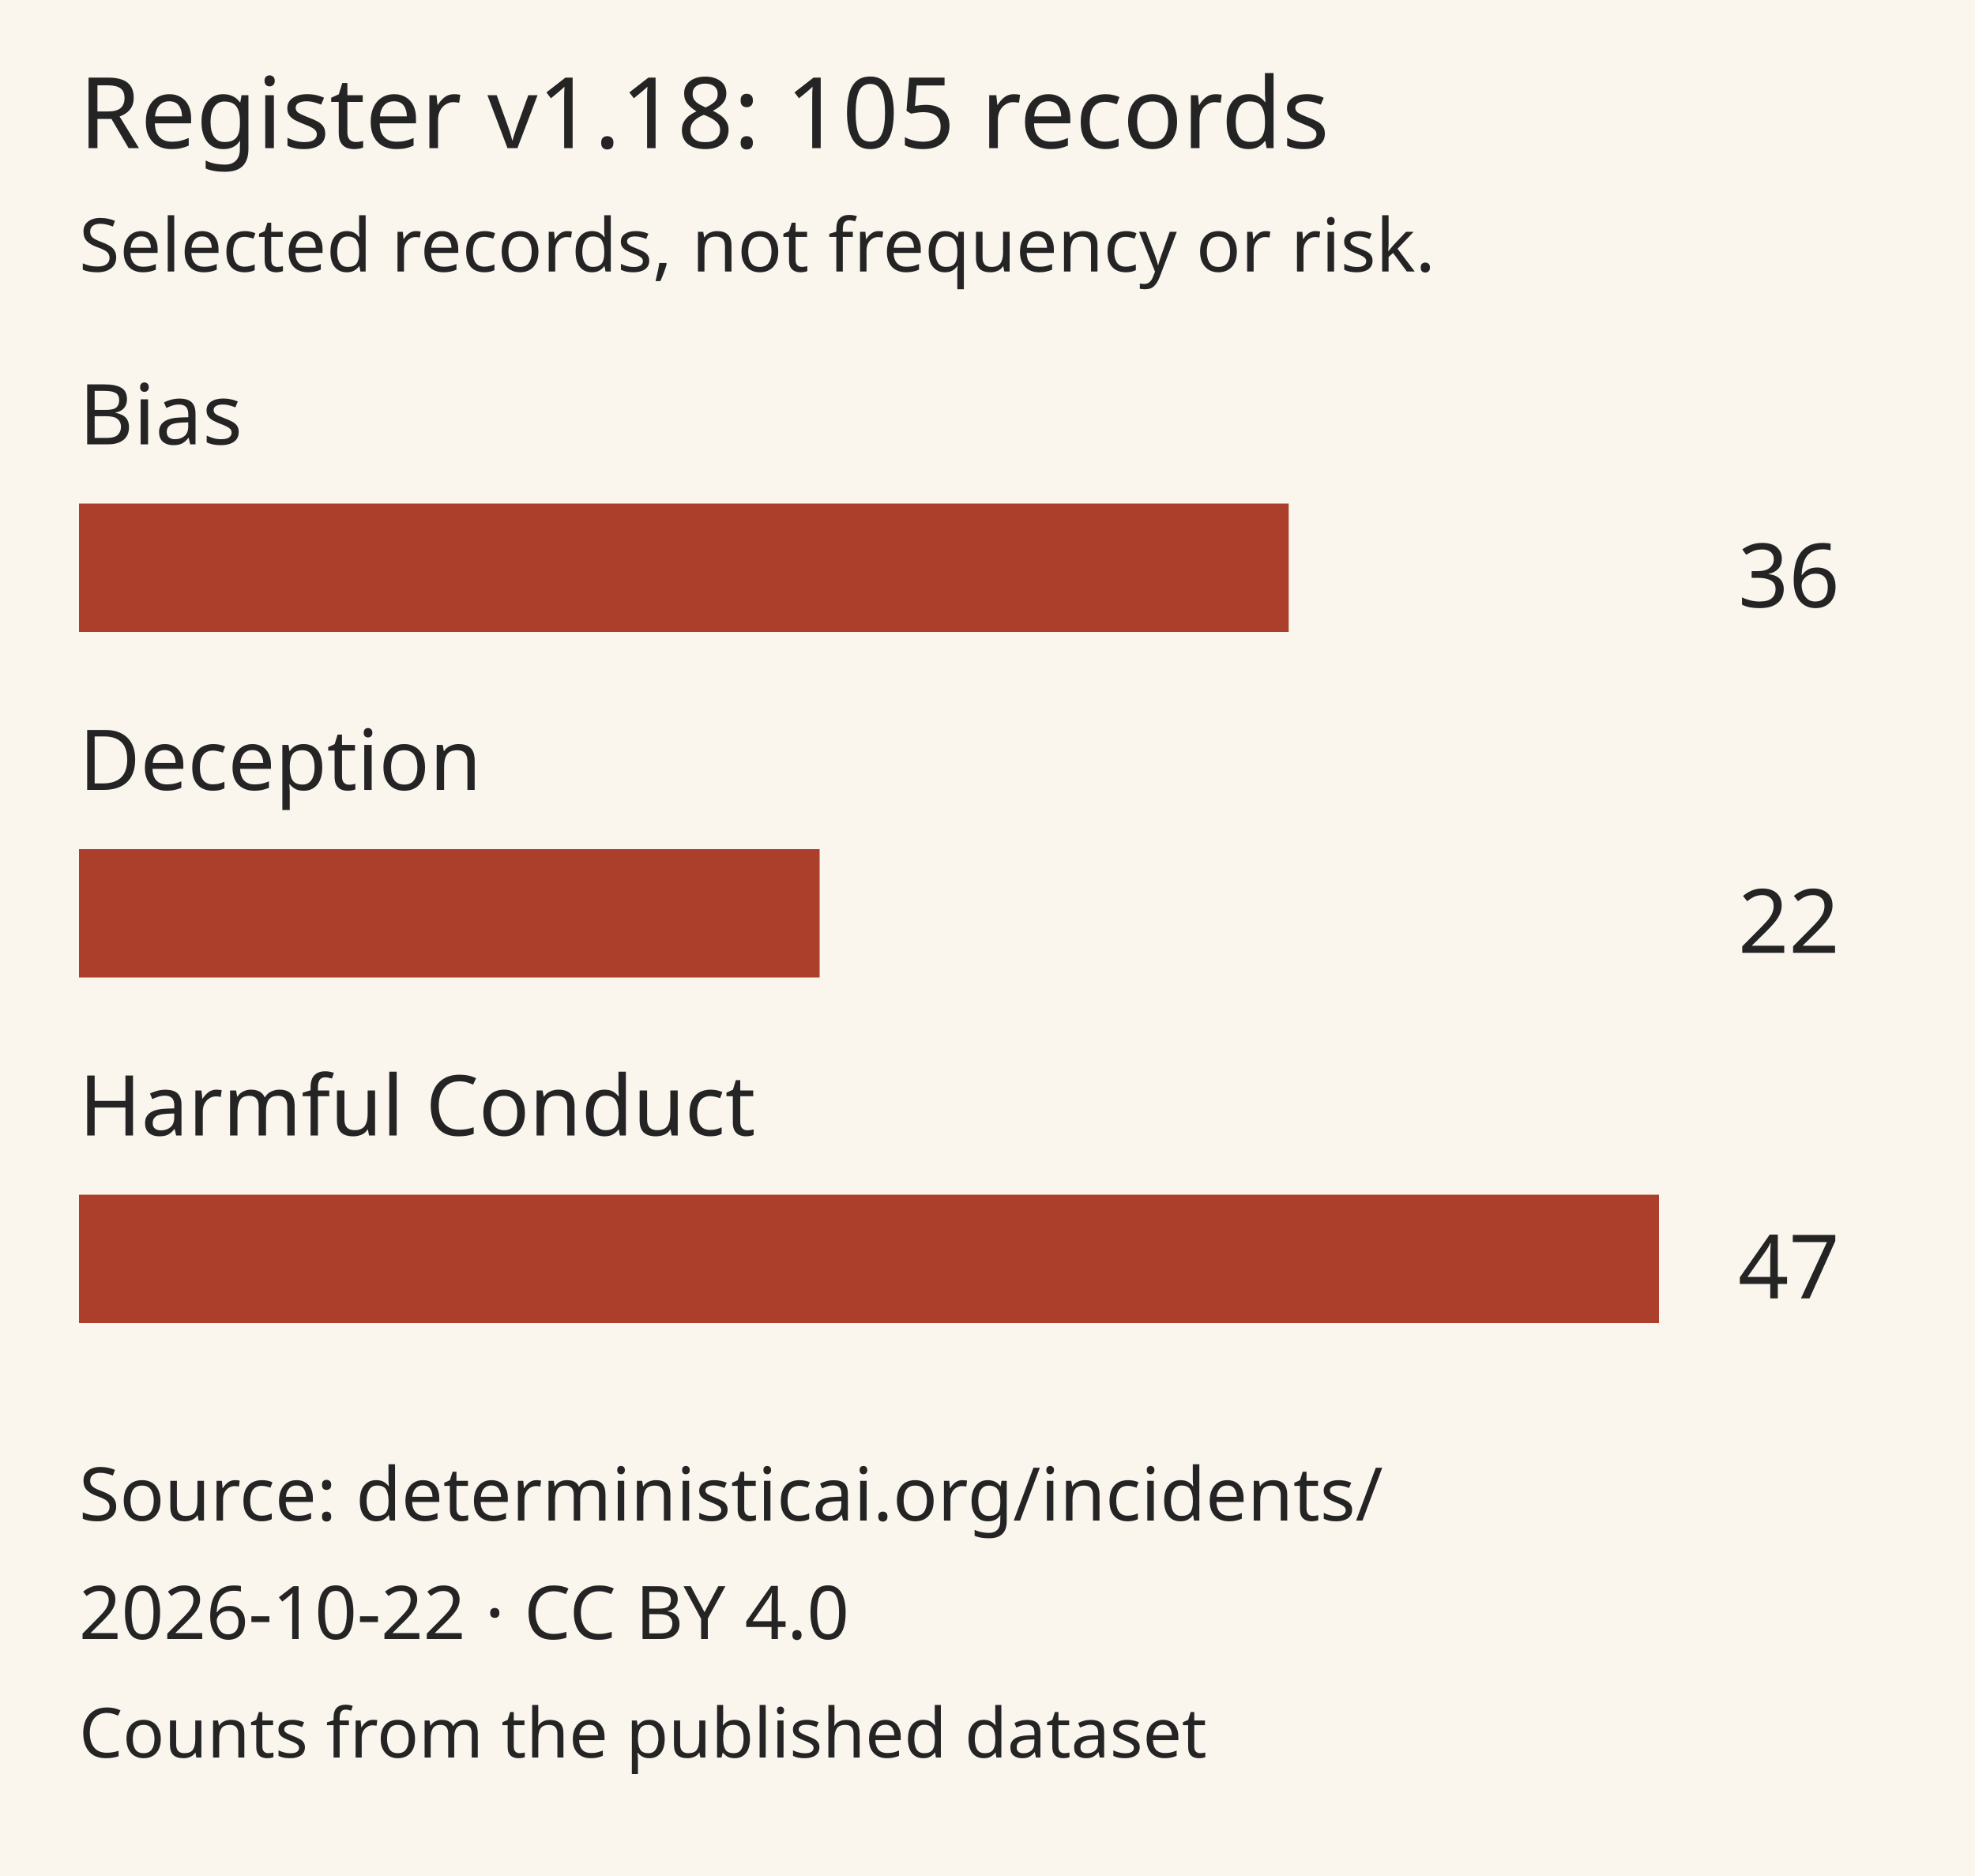
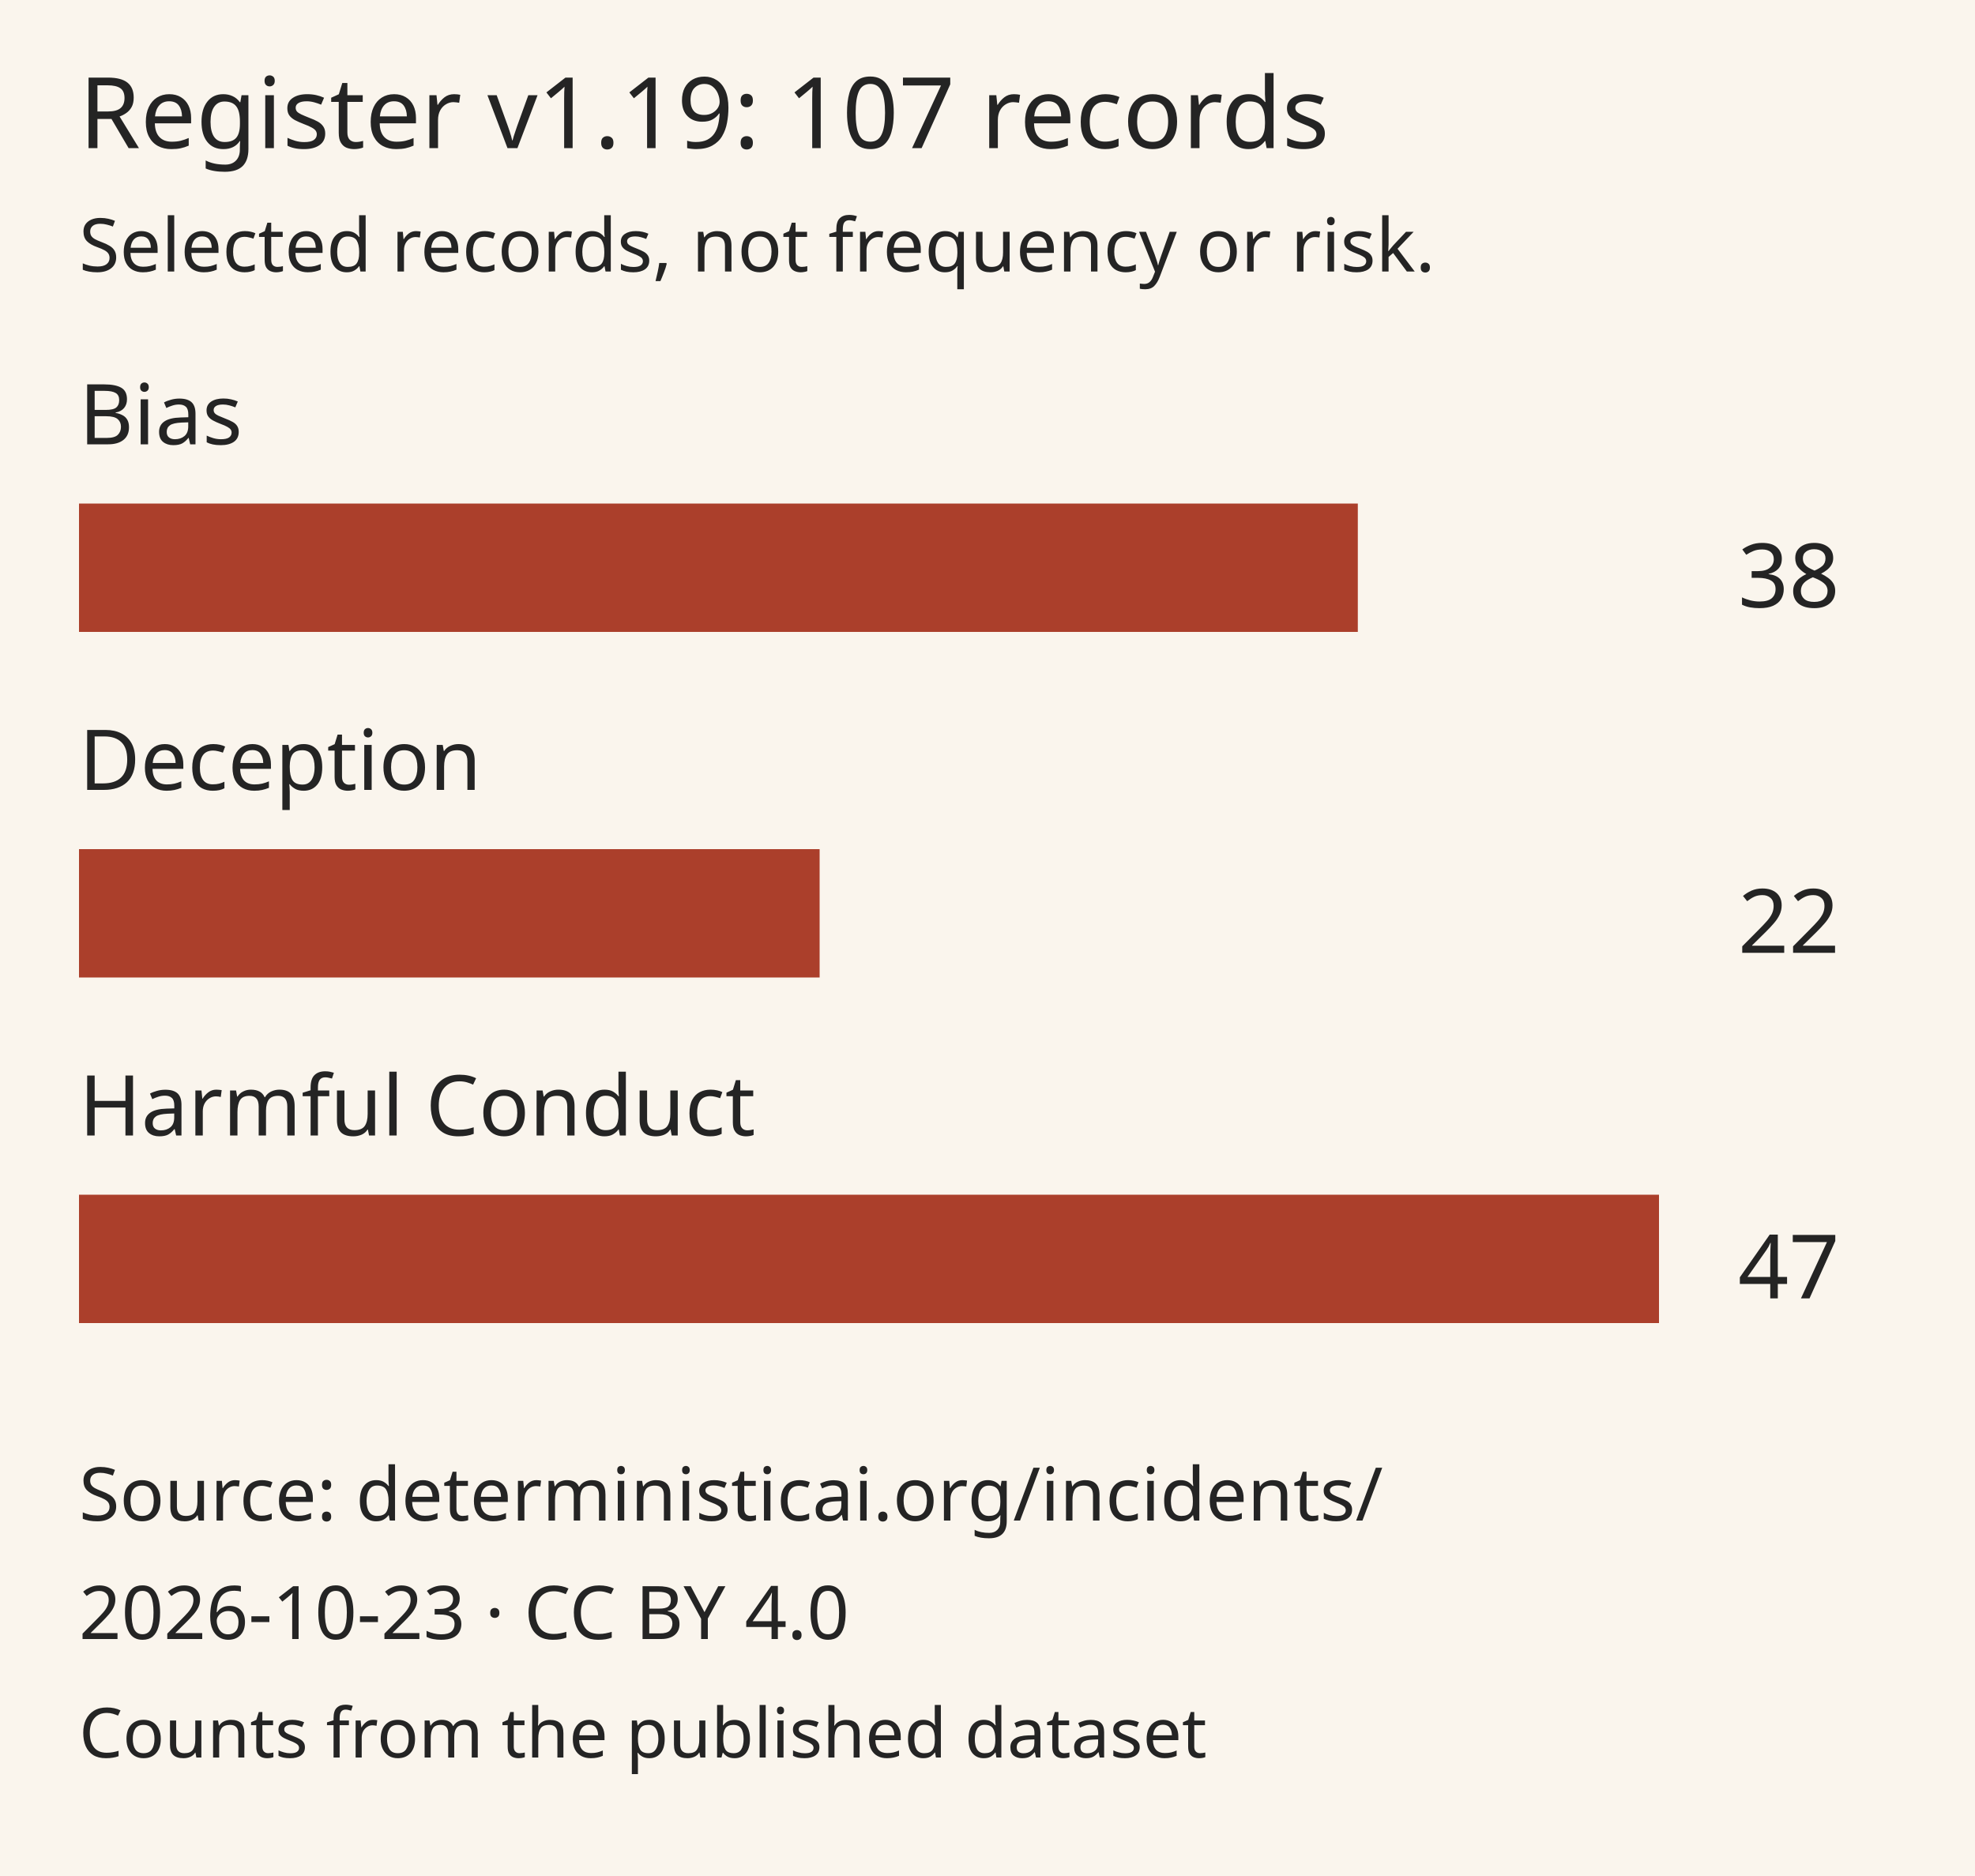
<svg xmlns="http://www.w3.org/2000/svg" viewBox="0 0 400 380">
  <rect width="400" height="380" fill="#faf5ed" />
  <g font-family="sans-serif" fill="#242424">
-     <text x="16" y="30" font-size="20">Register v1.18: 105 records</text>
+     <text x="16" y="30" font-size="20">Register v1.19: 107 records</text>
    <text x="16" y="55" font-size="15">Selected records, not frequency or risk.</text>
    <text x="16" y="90" font-size="17">Bias</text>
-     <rect x="16" y="102" width="245" height="26" fill="#ab3f2b" />
-     <text x="352" y="123" font-size="18">36</text>
+     <rect x="16" y="102" width="259" height="26" fill="#ab3f2b" />
+     <text x="352" y="123" font-size="18">38</text>
    <text x="16" y="160" font-size="17">Deception</text>
    <rect x="16" y="172" width="150" height="26" fill="#ab3f2b" />
    <text x="352" y="193" font-size="18">22</text>
    <text x="16" y="230" font-size="17">Harmful Conduct</text>
    <rect x="16" y="242" width="320" height="26" fill="#ab3f2b" />
    <text x="352" y="263" font-size="18">47</text>
    <text x="16" y="308" font-size="15">Source: deterministicai.org/incidents/</text>
-     <text x="16" y="332" font-size="15">2026-10-22 · CC BY 4.0</text>
+     <text x="16" y="332" font-size="15">2026-10-23 · CC BY 4.0</text>
    <text x="16" y="356" font-size="14">Counts from the published dataset</text>
  </g>
</svg>
